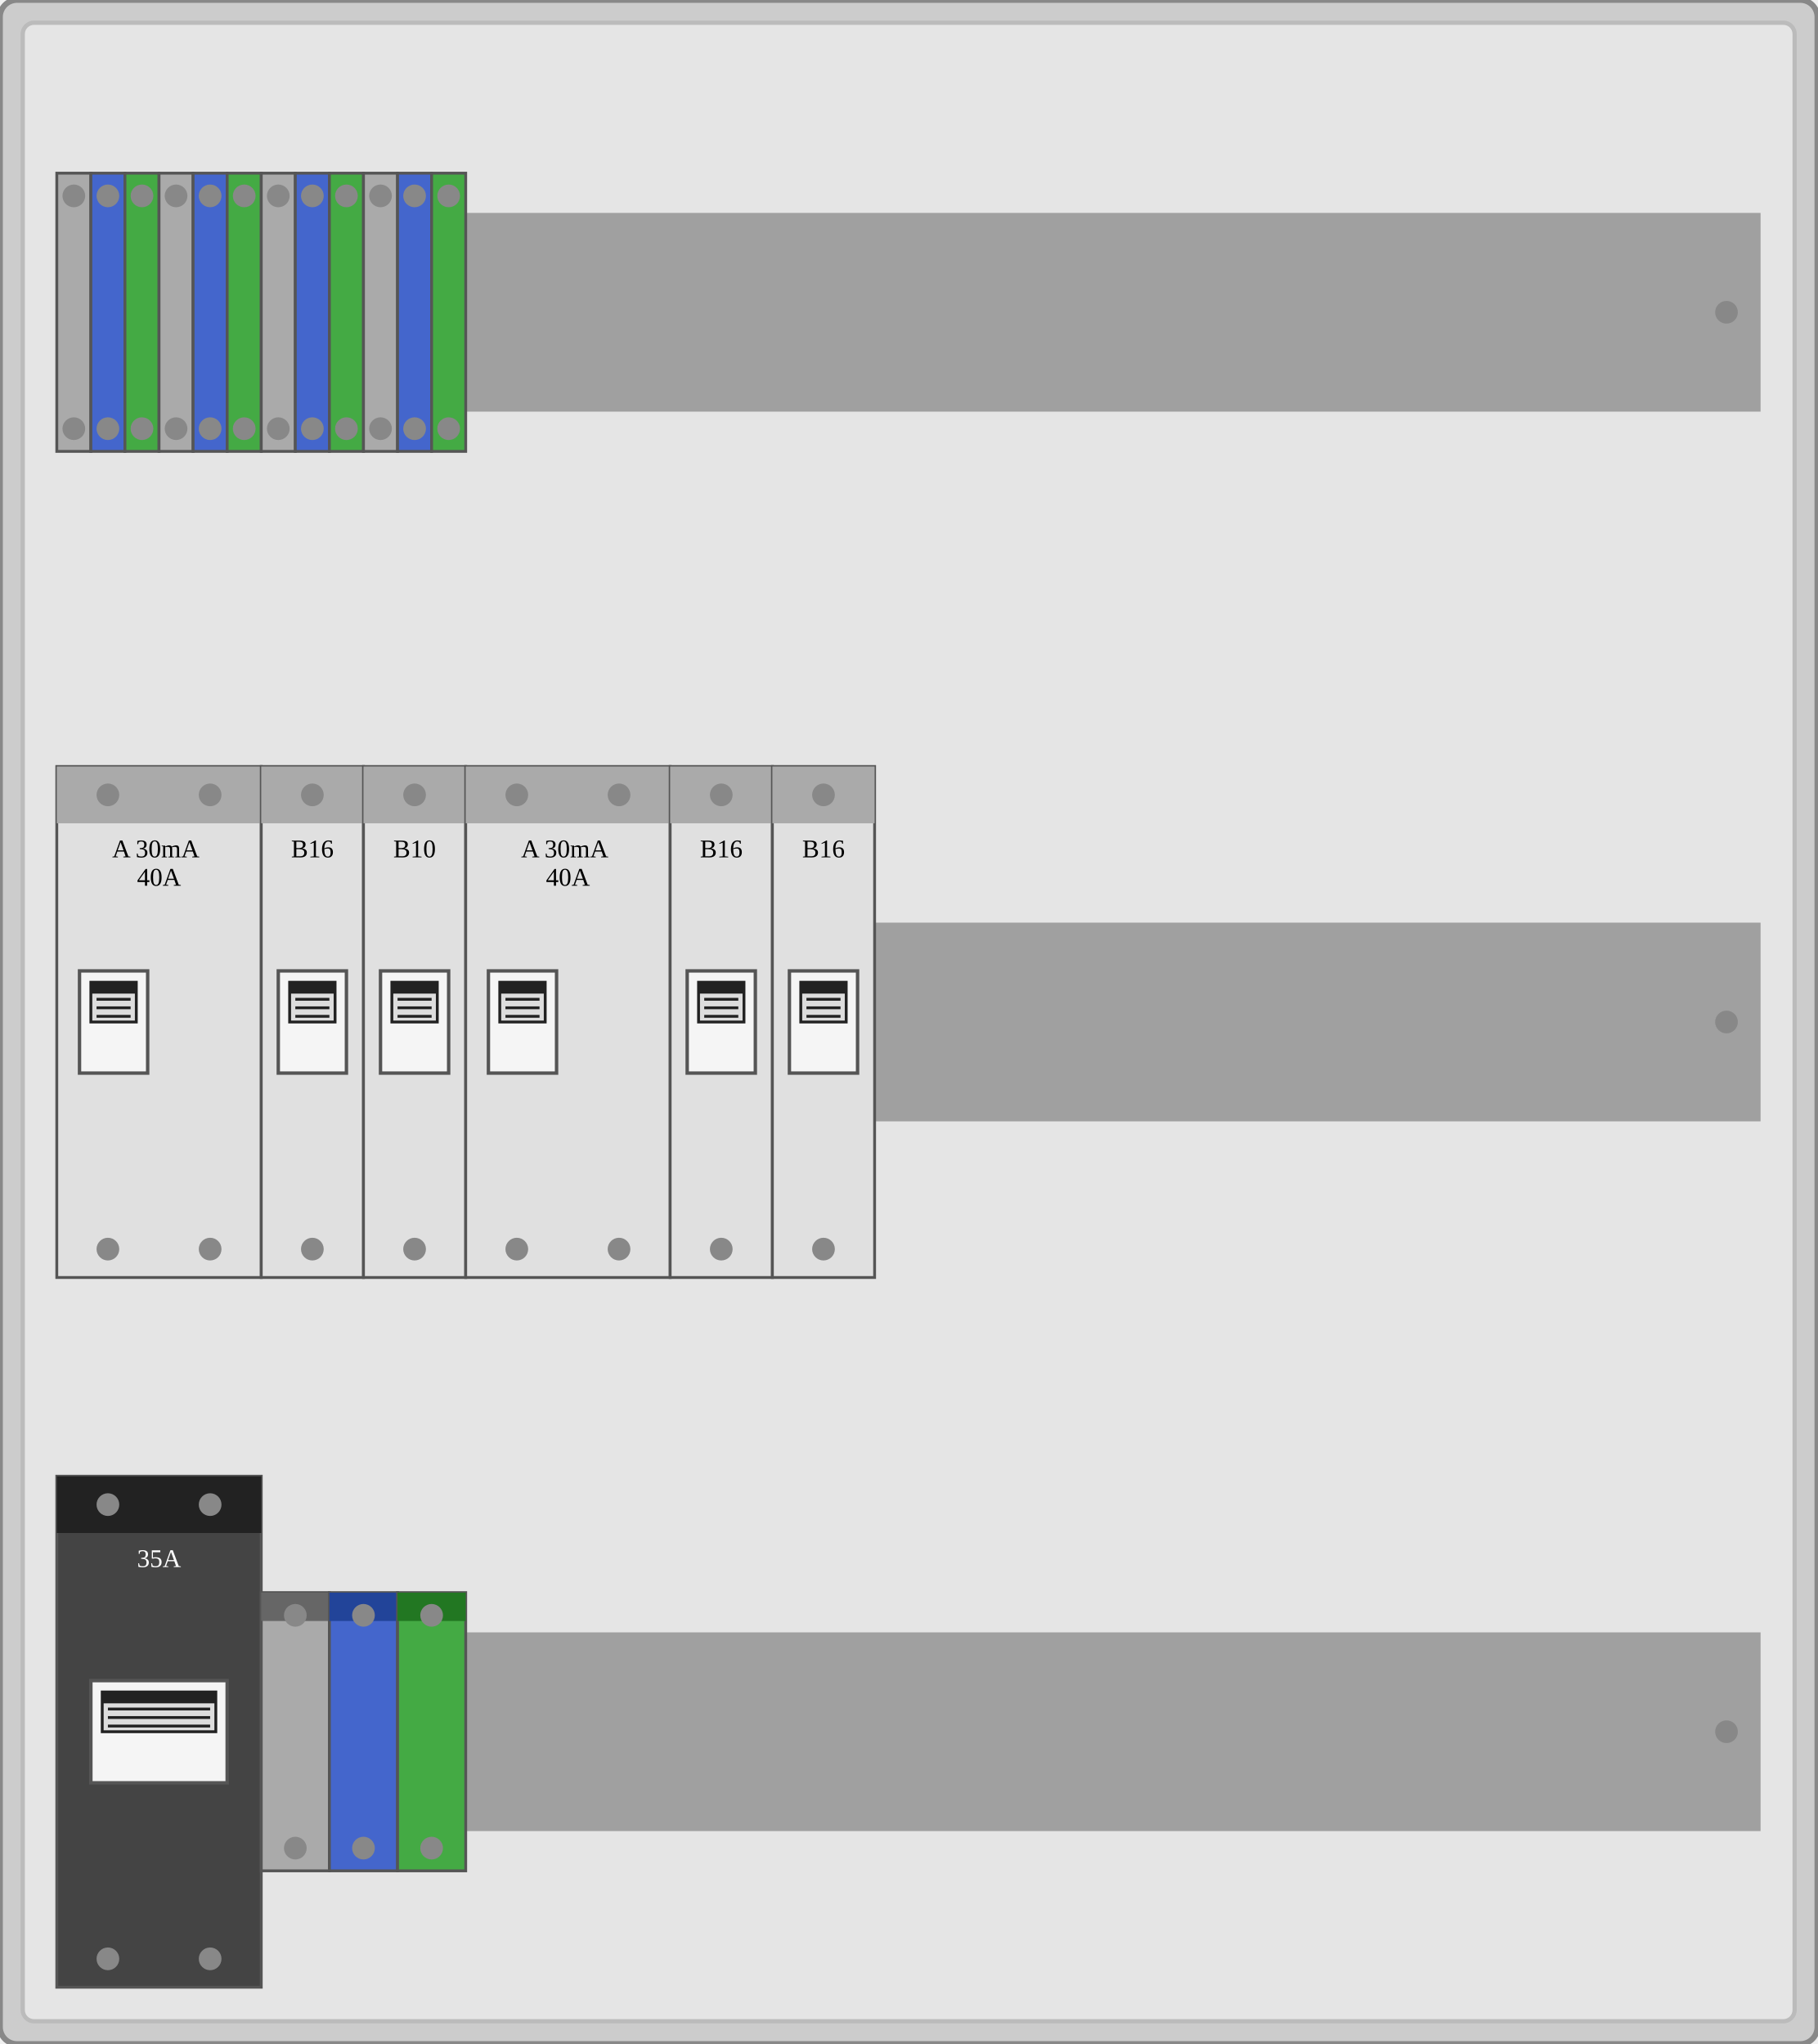
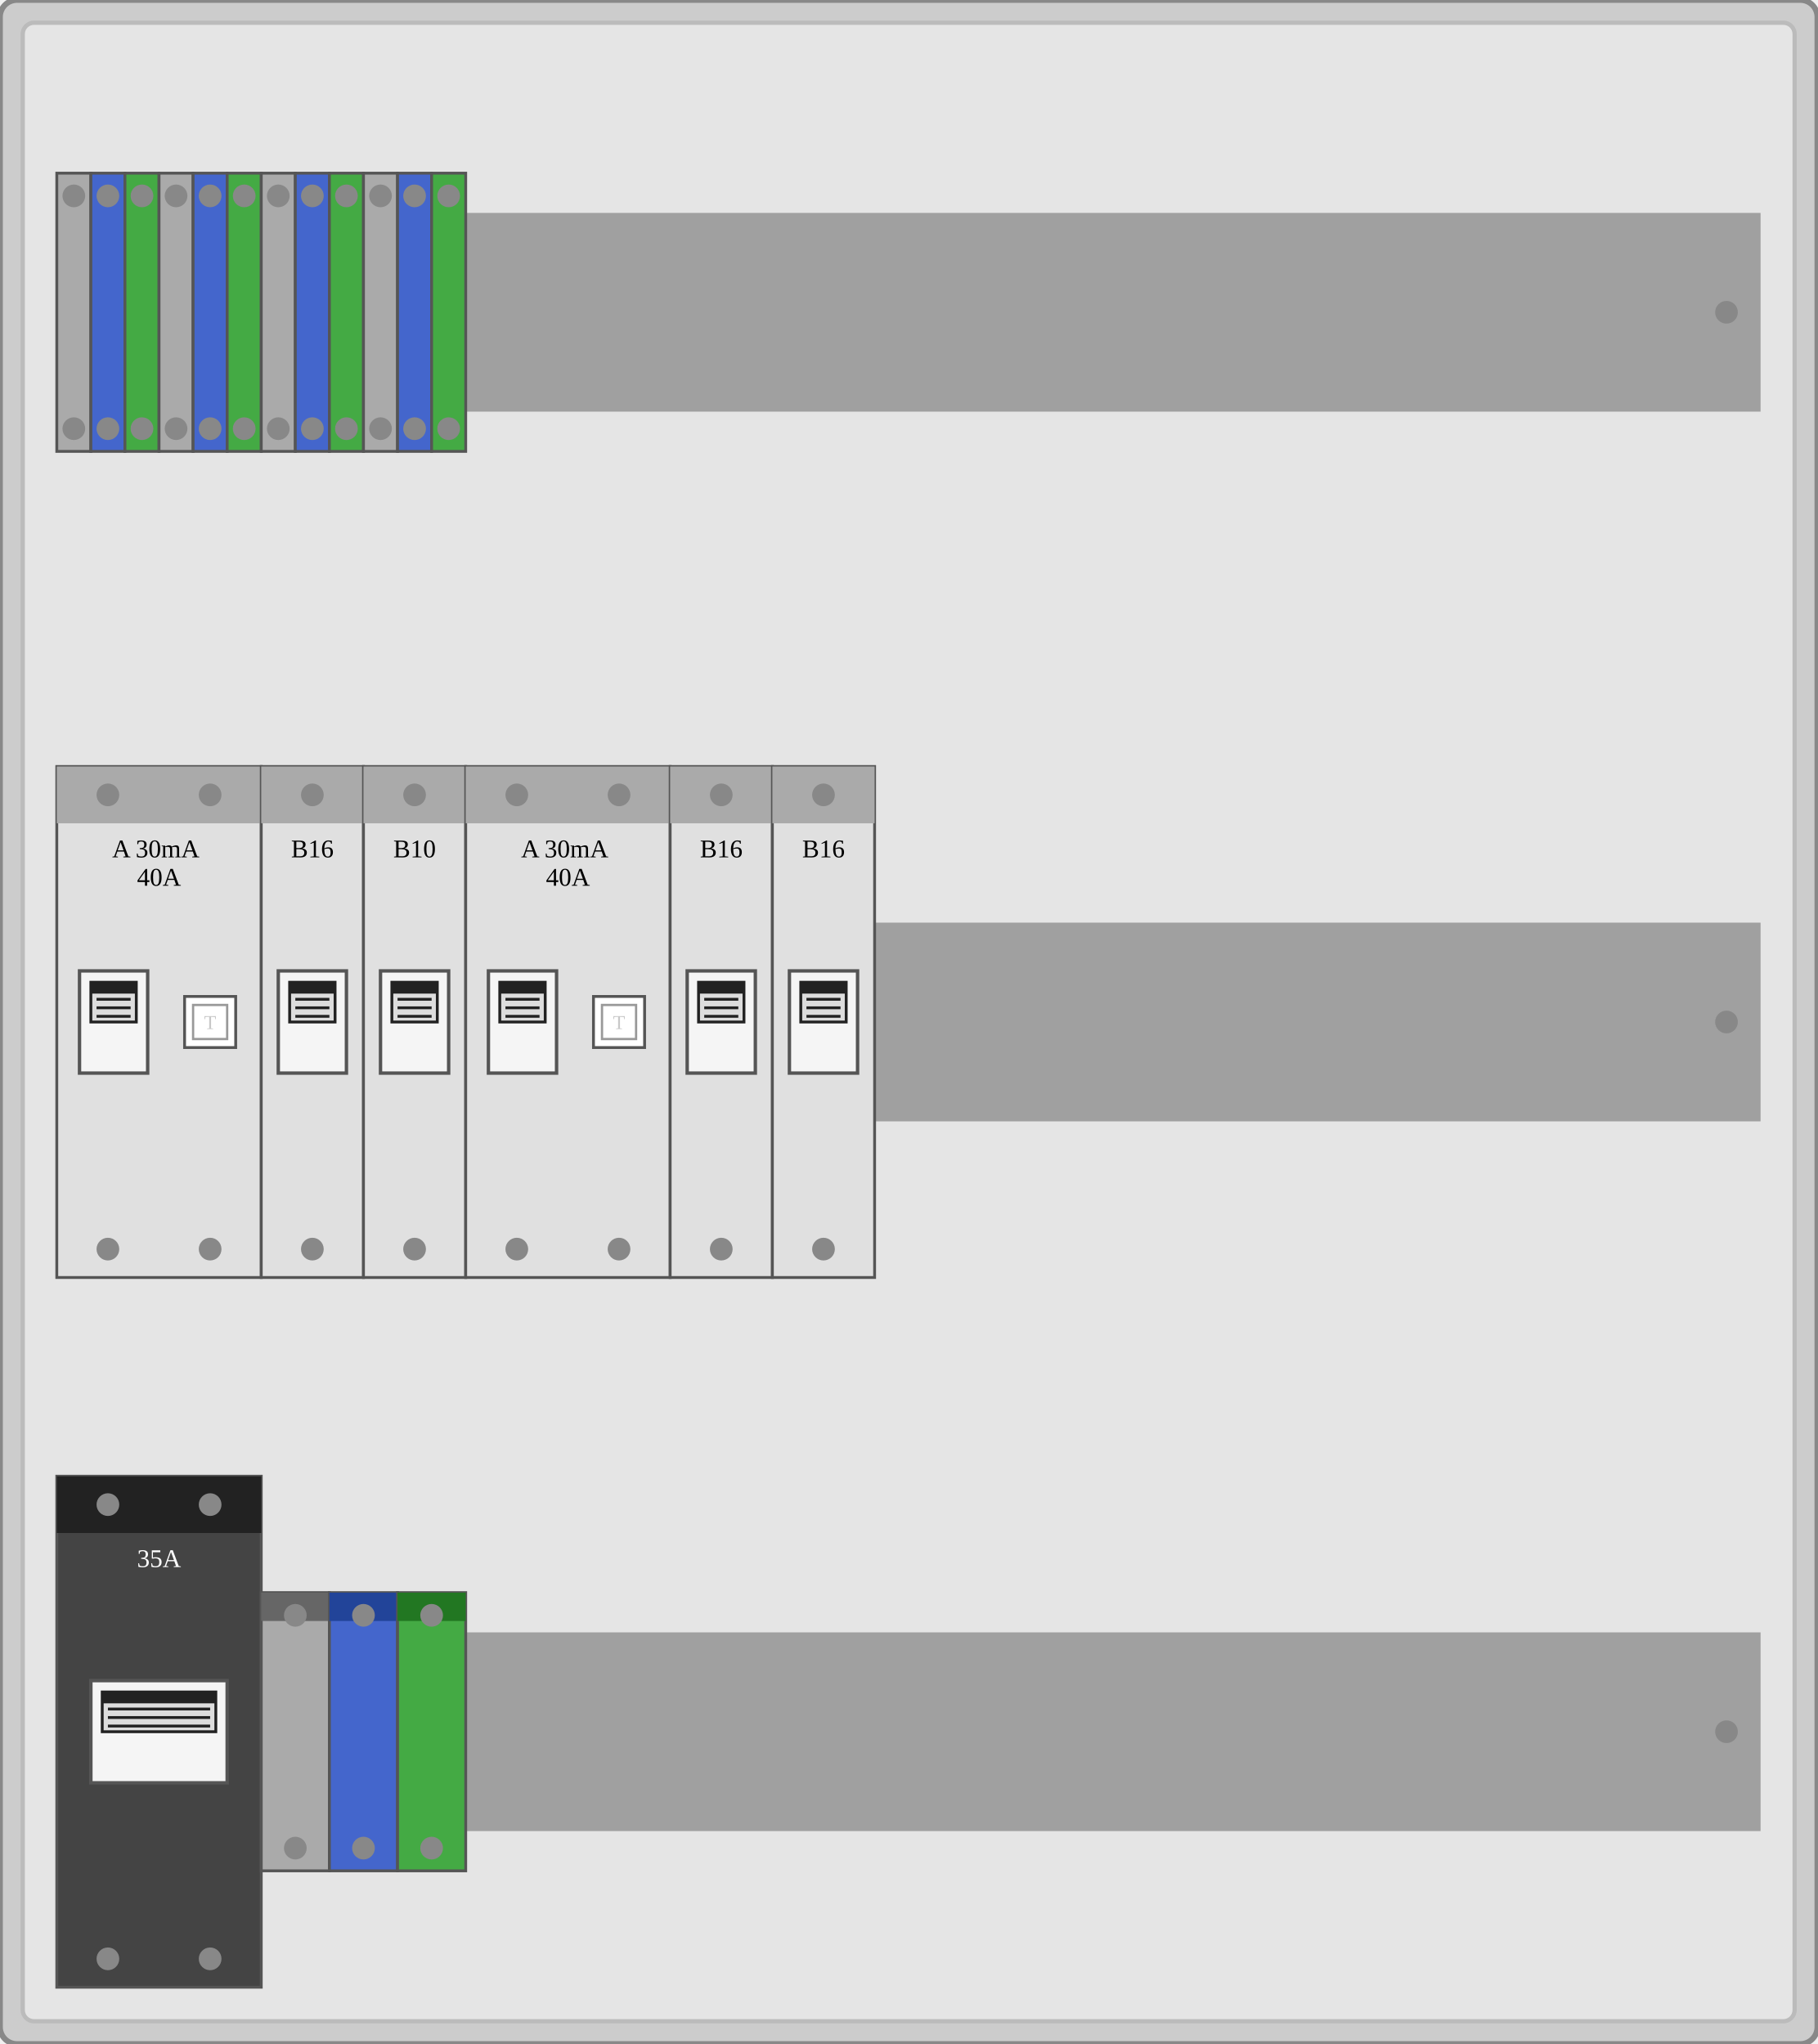
<svg xmlns="http://www.w3.org/2000/svg" width="640" height="720" viewBox="0 0 640 720">
  <rect x="0" y="0" width="640" height="720" rx="6" fill="#cccccc" stroke="#888888" stroke-width="2" />
  <rect x="8" y="8" width="624" height="704" rx="4" fill="#e5e5e5" stroke="#bbbbbb" stroke-width="1.5" />
  <g transform="translate(20, 20)">
    <rect x="0" y="55" width="600" height="70" fill="#a0a0a0" />
    <rect x="0" y="41" width="12" height="98" fill="#aaaaaa" stroke="#555555" stroke-width="1" />
    <circle cx="6" cy="49" r="4" fill="#888888" data-querschnitt="2.5" data-farbe="schwarz" data-netz="N14" data-bauteil="Reihenklemme_L_SK1" style="cursor: pointer;" />
    <circle cx="6" cy="131" r="4" fill="#888888" data-querschnitt="2.5" data-farbe="schwarz" data-netz="N18" data-bauteil="Reihenklemme_L_SK1" style="cursor: pointer;" />
    <rect x="12" y="41" width="12" height="98" fill="#4466cc" stroke="#555555" stroke-width="1" />
    <circle cx="18" cy="49" r="4" fill="#888888" data-querschnitt="2.5" data-farbe="blau" data-netz="N10" data-bauteil="Reihenklemme_N_SK1" style="cursor: pointer;" />
    <circle cx="18" cy="131" r="4" fill="#888888" data-querschnitt="2.5" data-farbe="blau" data-netz="N19" data-bauteil="Reihenklemme_N_SK1" style="cursor: pointer;" />
    <rect x="24" y="41" width="12" height="98" fill="#44aa44" stroke="#555555" stroke-width="1" />
    <circle cx="30" cy="49" r="4" fill="#888888" data-querschnitt="2.5" data-farbe="gn-ge" data-netz="N30" data-bauteil="Reihenklemme_PE_SK1" style="cursor: pointer;" />
    <circle cx="30" cy="131" r="4" fill="#888888" data-querschnitt="2.5" data-farbe="gn-ge" data-netz="N20" data-bauteil="Reihenklemme_PE_SK1" style="cursor: pointer;" />
    <rect x="36" y="41" width="12" height="98" fill="#aaaaaa" stroke="#555555" stroke-width="1" />
    <circle cx="42" cy="49" r="4" fill="#888888" data-querschnitt="1.5" data-farbe="schwarz" data-netz="N15" data-bauteil="Reihenklemme_L_SK2" style="cursor: pointer;" />
    <circle cx="42" cy="131" r="4" fill="#888888" data-querschnitt="1.5" data-farbe="schwarz" data-netz="N21" data-bauteil="Reihenklemme_L_SK2" style="cursor: pointer;" />
    <rect x="48" y="41" width="12" height="98" fill="#4466cc" stroke="#555555" stroke-width="1" />
    <circle cx="54" cy="49" r="4" fill="#888888" data-querschnitt="2.5" data-farbe="blau" data-netz="N10" data-bauteil="Reihenklemme_N_SK2" style="cursor: pointer;" />
    <circle cx="54" cy="131" r="4" fill="#888888" data-querschnitt="1.5" data-farbe="blau" data-netz="N22" data-bauteil="Reihenklemme_N_SK2" style="cursor: pointer;" />
    <rect x="60" y="41" width="12" height="98" fill="#44aa44" stroke="#555555" stroke-width="1" />
    <circle cx="66" cy="49" r="4" fill="#888888" data-querschnitt="1.5" data-farbe="gn-ge" data-netz="N23" data-bauteil="Reihenklemme_PE_SK2" style="cursor: pointer;" />
    <circle cx="66" cy="131" r="4" fill="#888888" data-querschnitt="1.5" data-farbe="gn-ge" data-netz="N23" data-bauteil="Reihenklemme_PE_SK2" style="cursor: pointer;" />
    <rect x="72" y="41" width="12" height="98" fill="#aaaaaa" stroke="#555555" stroke-width="1" />
    <circle cx="78" cy="49" r="4" fill="#888888" data-querschnitt="2.5" data-farbe="schwarz" data-netz="N16" data-bauteil="Reihenklemme_L_SK3" style="cursor: pointer;" />
    <circle cx="78" cy="131" r="4" fill="#888888" data-querschnitt="2.5" data-farbe="schwarz" data-netz="N24" data-bauteil="Reihenklemme_L_SK3" style="cursor: pointer;" />
    <rect x="84" y="41" width="12" height="98" fill="#4466cc" stroke="#555555" stroke-width="1" />
    <circle cx="90" cy="49" r="4" fill="#888888" data-querschnitt="2.5" data-farbe="blau" data-netz="N13" data-bauteil="Reihenklemme_N_SK3" style="cursor: pointer;" />
    <circle cx="90" cy="131" r="4" fill="#888888" data-querschnitt="2.5" data-farbe="blau" data-netz="N25" data-bauteil="Reihenklemme_N_SK3" style="cursor: pointer;" />
    <rect x="96" y="41" width="12" height="98" fill="#44aa44" stroke="#555555" stroke-width="1" />
    <circle cx="102" cy="49" r="4" fill="#888888" data-querschnitt="2.5" data-farbe="gn-ge" data-netz="N26" data-bauteil="Reihenklemme_PE_SK3" style="cursor: pointer;" />
    <circle cx="102" cy="131" r="4" fill="#888888" data-querschnitt="2.5" data-farbe="gn-ge" data-netz="N26" data-bauteil="Reihenklemme_PE_SK3" style="cursor: pointer;" />
    <rect x="108" y="41" width="12" height="98" fill="#aaaaaa" stroke="#555555" stroke-width="1" />
    <circle cx="114" cy="49" r="4" fill="#888888" data-querschnitt="2.5" data-farbe="schwarz" data-netz="N17" data-bauteil="Reihenklemme_L_SK4" style="cursor: pointer;" />
    <circle cx="114" cy="131" r="4" fill="#888888" data-querschnitt="2.5" data-farbe="schwarz" data-netz="N27" data-bauteil="Reihenklemme_L_SK4" style="cursor: pointer;" />
    <rect x="120" y="41" width="12" height="98" fill="#4466cc" stroke="#555555" stroke-width="1" />
    <circle cx="126" cy="49" r="4" fill="#888888" data-querschnitt="2.5" data-farbe="blau" data-netz="N13" data-bauteil="Reihenklemme_N_SK4" style="cursor: pointer;" />
    <circle cx="126" cy="131" r="4" fill="#888888" data-querschnitt="2.5" data-farbe="blau" data-netz="N28" data-bauteil="Reihenklemme_N_SK4" style="cursor: pointer;" />
    <rect x="132" y="41" width="12" height="98" fill="#44aa44" stroke="#555555" stroke-width="1" />
    <circle cx="138" cy="49" r="4" fill="#888888" data-querschnitt="2.5" data-farbe="gn-ge" data-netz="N29" data-bauteil="Reihenklemme_PE_SK4" style="cursor: pointer;" />
    <circle cx="138" cy="131" r="4" fill="#888888" data-querschnitt="2.5" data-farbe="gn-ge" data-netz="N29" data-bauteil="Reihenklemme_PE_SK4" style="cursor: pointer;" />
    <circle cx="588" cy="90" r="4" fill="#888888" data-querschnitt="null" data-farbe="blank" data-netz="N31" data-bauteil="H3" style="cursor: pointer;" />
    <rect x="0" y="305" width="600" height="70" fill="#a0a0a0" />
    <rect x="0" y="250" width="72" height="180" fill="#e0e0e0" stroke="#555555" stroke-width="1" />
    <rect x="0" y="250" width="72" height="20" fill="#aaaaaa" />
    <text x="36" y="282" text-anchor="middle" font-size="9" fill="#000000">
      <tspan x="36" dy="0">A 30mA</tspan>
      <tspan x="36" dy="10">40A</tspan>
    </text>
-     <g style="cursor: pointer;">
+     <g data-schalter="RCD1" style="cursor: pointer;">
      <rect x="8" y="322" width="24" height="36" fill="#f5f5f5" stroke="#555555" stroke-width="1.2" />
      <g>
        <rect x="12" y="326" width="16" height="14" fill="#dddddd" stroke="#222222" stroke-width="1" />
        <rect x="12" y="326" width="16" height="4" fill="#222222" />
        <line x1="14" x2="26" y1="332" y2="332" stroke="#222222" stroke-width="1" />
        <line x1="14" x2="26" y1="335" y2="335" stroke="#222222" stroke-width="1" />
        <line x1="14" x2="26" y1="338" y2="338" stroke="#222222" stroke-width="1" />
      </g>
+     </g>
+     <g data-prueftaste="RCD1">
+       <rect x="45" y="331" width="18" height="18" fill="#ffffff" stroke="#555555" stroke-width="1" style="cursor: pointer;" />
+       <rect x="48" y="334" width="12" height="12" fill="#ffffff" stroke="#999999" stroke-width="0.8" style="cursor: pointer;" />
+       <text x="54" y="342.5" text-anchor="middle" font-size="7" fill="#c8c8c8" pointer-events="none">T</text>
    </g>
    <circle cx="18" cy="260" r="4" fill="#888888" data-querschnitt="10" data-farbe="schwarz" data-netz="N6" data-bauteil="RCD1" style="cursor: pointer;" />
    <circle cx="18" cy="420" r="4" fill="#888888" data-querschnitt="2.5" data-farbe="schwarz" data-netz="N8" data-netz-weitere="N9" data-bauteil="RCD1" style="cursor: pointer;" />
    <circle cx="54" cy="260" r="4" fill="#888888" data-querschnitt="10" data-farbe="blau" data-netz="N7" data-bauteil="RCD1" style="cursor: pointer;" />
    <circle cx="54" cy="420" r="4" fill="#888888" data-querschnitt="2.5" data-farbe="blau" data-netz="N10" data-bauteil="RCD1" style="cursor: pointer;" />
    <rect x="72" y="250" width="36" height="180" fill="#e0e0e0" stroke="#555555" stroke-width="1" />
    <rect x="72" y="250" width="36" height="20" fill="#aaaaaa" />
    <text x="90" y="282" text-anchor="middle" font-size="9" fill="#000000">
      <tspan x="90" dy="0">B16</tspan>
    </text>
-     <g style="cursor: pointer;">
+     <g data-schalter="LS1" style="cursor: pointer;">
      <rect x="78" y="322" width="24" height="36" fill="#f5f5f5" stroke="#555555" stroke-width="1.2" />
      <g>
        <rect x="82" y="326" width="16" height="14" fill="#dddddd" stroke="#222222" stroke-width="1" />
        <rect x="82" y="326" width="16" height="4" fill="#222222" />
        <line x1="84" x2="96" y1="332" y2="332" stroke="#222222" stroke-width="1" />
        <line x1="84" x2="96" y1="335" y2="335" stroke="#222222" stroke-width="1" />
        <line x1="84" x2="96" y1="338" y2="338" stroke="#222222" stroke-width="1" />
      </g>
    </g>
    <circle cx="90" cy="260" r="4" fill="#888888" data-querschnitt="2.5" data-farbe="schwarz" data-netz="N8" data-bauteil="LS1" style="cursor: pointer;" />
    <circle cx="90" cy="420" r="4" fill="#888888" data-querschnitt="2.5" data-farbe="schwarz" data-netz="N14" data-bauteil="LS1" style="cursor: pointer;" />
    <rect x="108" y="250" width="36" height="180" fill="#e0e0e0" stroke="#555555" stroke-width="1" />
    <rect x="108" y="250" width="36" height="20" fill="#aaaaaa" />
    <text x="126" y="282" text-anchor="middle" font-size="9" fill="#000000">
      <tspan x="126" dy="0">B10</tspan>
    </text>
-     <g style="cursor: pointer;">
+     <g data-schalter="LS2" style="cursor: pointer;">
      <rect x="114" y="322" width="24" height="36" fill="#f5f5f5" stroke="#555555" stroke-width="1.2" />
      <g>
        <rect x="118" y="326" width="16" height="14" fill="#dddddd" stroke="#222222" stroke-width="1" />
        <rect x="118" y="326" width="16" height="4" fill="#222222" />
        <line x1="120" x2="132" y1="332" y2="332" stroke="#222222" stroke-width="1" />
        <line x1="120" x2="132" y1="335" y2="335" stroke="#222222" stroke-width="1" />
        <line x1="120" x2="132" y1="338" y2="338" stroke="#222222" stroke-width="1" />
      </g>
    </g>
    <circle cx="126" cy="260" r="4" fill="#888888" data-querschnitt="1.5" data-farbe="schwarz" data-netz="N9" data-bauteil="LS2" style="cursor: pointer;" />
    <circle cx="126" cy="420" r="4" fill="#888888" data-querschnitt="1.5" data-farbe="schwarz" data-netz="N15" data-bauteil="LS2" style="cursor: pointer;" />
    <rect x="144" y="250" width="72" height="180" fill="#e0e0e0" stroke="#555555" stroke-width="1" />
    <rect x="144" y="250" width="72" height="20" fill="#aaaaaa" />
    <text x="180" y="282" text-anchor="middle" font-size="9" fill="#000000">
      <tspan x="180" dy="0">A 30mA</tspan>
      <tspan x="180" dy="10">40A</tspan>
    </text>
-     <g style="cursor: pointer;">
+     <g data-schalter="RCD2" style="cursor: pointer;">
      <rect x="152" y="322" width="24" height="36" fill="#f5f5f5" stroke="#555555" stroke-width="1.2" />
      <g>
        <rect x="156" y="326" width="16" height="14" fill="#dddddd" stroke="#222222" stroke-width="1" />
        <rect x="156" y="326" width="16" height="4" fill="#222222" />
        <line x1="158" x2="170" y1="332" y2="332" stroke="#222222" stroke-width="1" />
        <line x1="158" x2="170" y1="335" y2="335" stroke="#222222" stroke-width="1" />
        <line x1="158" x2="170" y1="338" y2="338" stroke="#222222" stroke-width="1" />
      </g>
+     </g>
+     <g data-prueftaste="RCD2">
+       <rect x="189" y="331" width="18" height="18" fill="#ffffff" stroke="#555555" stroke-width="1" style="cursor: pointer;" />
+       <rect x="192" y="334" width="12" height="12" fill="#ffffff" stroke="#999999" stroke-width="0.8" style="cursor: pointer;" />
+       <text x="198" y="342.5" text-anchor="middle" font-size="7" fill="#c8c8c8" pointer-events="none">T</text>
    </g>
    <circle cx="162" cy="260" r="4" fill="#888888" data-querschnitt="10" data-farbe="schwarz" data-netz="N6" data-bauteil="RCD2" style="cursor: pointer;" />
    <circle cx="162" cy="420" r="4" fill="#888888" data-querschnitt="2.5" data-farbe="schwarz" data-netz="N11" data-netz-weitere="N12" data-bauteil="RCD2" style="cursor: pointer;" />
    <circle cx="198" cy="260" r="4" fill="#888888" data-querschnitt="10" data-farbe="blau" data-netz="N7" data-bauteil="RCD2" style="cursor: pointer;" />
    <circle cx="198" cy="420" r="4" fill="#888888" data-querschnitt="2.5" data-farbe="blau" data-netz="N13" data-bauteil="RCD2" style="cursor: pointer;" />
    <rect x="216" y="250" width="36" height="180" fill="#e0e0e0" stroke="#555555" stroke-width="1" />
    <rect x="216" y="250" width="36" height="20" fill="#aaaaaa" />
    <text x="234" y="282" text-anchor="middle" font-size="9" fill="#000000">
      <tspan x="234" dy="0">B16</tspan>
    </text>
-     <g style="cursor: pointer;">
+     <g data-schalter="LS3" style="cursor: pointer;">
      <rect x="222" y="322" width="24" height="36" fill="#f5f5f5" stroke="#555555" stroke-width="1.2" />
      <g>
        <rect x="226" y="326" width="16" height="14" fill="#dddddd" stroke="#222222" stroke-width="1" />
        <rect x="226" y="326" width="16" height="4" fill="#222222" />
        <line x1="228" x2="240" y1="332" y2="332" stroke="#222222" stroke-width="1" />
        <line x1="228" x2="240" y1="335" y2="335" stroke="#222222" stroke-width="1" />
        <line x1="228" x2="240" y1="338" y2="338" stroke="#222222" stroke-width="1" />
      </g>
    </g>
    <circle cx="234" cy="260" r="4" fill="#888888" data-querschnitt="2.5" data-farbe="schwarz" data-netz="N11" data-bauteil="LS3" style="cursor: pointer;" />
    <circle cx="234" cy="420" r="4" fill="#888888" data-querschnitt="2.5" data-farbe="schwarz" data-netz="N16" data-bauteil="LS3" style="cursor: pointer;" />
    <rect x="252" y="250" width="36" height="180" fill="#e0e0e0" stroke="#555555" stroke-width="1" />
    <rect x="252" y="250" width="36" height="20" fill="#aaaaaa" />
    <text x="270" y="282" text-anchor="middle" font-size="9" fill="#000000">
      <tspan x="270" dy="0">B16</tspan>
    </text>
-     <g style="cursor: pointer;">
+     <g data-schalter="LS4" style="cursor: pointer;">
      <rect x="258" y="322" width="24" height="36" fill="#f5f5f5" stroke="#555555" stroke-width="1.2" />
      <g>
        <rect x="262" y="326" width="16" height="14" fill="#dddddd" stroke="#222222" stroke-width="1" />
        <rect x="262" y="326" width="16" height="4" fill="#222222" />
        <line x1="264" x2="276" y1="332" y2="332" stroke="#222222" stroke-width="1" />
        <line x1="264" x2="276" y1="335" y2="335" stroke="#222222" stroke-width="1" />
        <line x1="264" x2="276" y1="338" y2="338" stroke="#222222" stroke-width="1" />
      </g>
    </g>
    <circle cx="270" cy="260" r="4" fill="#888888" data-querschnitt="2.5" data-farbe="schwarz" data-netz="N12" data-bauteil="LS4" style="cursor: pointer;" />
    <circle cx="270" cy="420" r="4" fill="#888888" data-querschnitt="2.5" data-farbe="schwarz" data-netz="N17" data-bauteil="LS4" style="cursor: pointer;" />
    <circle cx="588" cy="340" r="4" fill="#888888" data-querschnitt="null" data-farbe="blank" data-bauteil="H2" style="cursor: pointer;" />
    <rect x="0" y="555" width="600" height="70" fill="#a0a0a0" />
    <rect x="0" y="500" width="72" height="180" fill="#444444" stroke="#555555" stroke-width="1" />
    <rect x="0" y="500" width="72" height="20" fill="#222222" />
    <text x="36" y="532" text-anchor="middle" font-size="9" fill="#ffffff">
      <tspan x="36" dy="0">35A</tspan>
    </text>
-     <g style="cursor: pointer;">
+     <g data-schalter="Hauptschalter" style="cursor: pointer;">
      <rect x="12" y="572" width="48" height="36" fill="#f5f5f5" stroke="#555555" stroke-width="1.2" />
      <g>
        <rect x="16" y="576" width="40" height="14" fill="#dddddd" stroke="#222222" stroke-width="1" />
        <rect x="16" y="576" width="40" height="4" fill="#222222" />
        <line x1="18" x2="54" y1="582" y2="582" stroke="#222222" stroke-width="1" />
        <line x1="18" x2="54" y1="585" y2="585" stroke="#222222" stroke-width="1" />
        <line x1="18" x2="54" y1="588" y2="588" stroke="#222222" stroke-width="1" />
      </g>
    </g>
    <circle cx="18" cy="510" r="4" fill="#888888" data-querschnitt="10" data-farbe="schwarz" data-netz="N4" data-bauteil="Hauptschalter" style="cursor: pointer;" />
    <circle cx="18" cy="670" r="4" fill="#888888" data-querschnitt="10" data-farbe="schwarz" data-netz="N6" data-bauteil="Hauptschalter" style="cursor: pointer;" />
    <circle cx="54" cy="510" r="4" fill="#888888" data-querschnitt="10" data-farbe="blau" data-netz="N5" data-bauteil="Hauptschalter" style="cursor: pointer;" />
    <circle cx="54" cy="670" r="4" fill="#888888" data-querschnitt="10" data-farbe="blau" data-netz="N7" data-bauteil="Hauptschalter" style="cursor: pointer;" />
    <rect x="72" y="541" width="24" height="98" fill="#aaaaaa" stroke="#555555" stroke-width="1" />
    <rect x="72" y="541" width="24" height="10" fill="#666666" />
    <circle cx="84" cy="549" r="4" fill="#888888" data-querschnitt="16" data-farbe="schwarz" data-netz="N1" data-bauteil="L-Klemme" style="cursor: pointer;" />
    <circle cx="84" cy="631" r="4" fill="#888888" data-querschnitt="10" data-farbe="schwarz" data-netz="N4" data-bauteil="L-Klemme" style="cursor: pointer;" />
    <rect x="96" y="541" width="24" height="98" fill="#4466cc" stroke="#555555" stroke-width="1" />
    <rect x="96" y="541" width="24" height="10" fill="#224499" />
    <circle cx="108" cy="549" r="4" fill="#888888" data-querschnitt="16" data-farbe="blau" data-netz="N2" data-bauteil="N-Klemme" style="cursor: pointer;" />
    <circle cx="108" cy="631" r="4" fill="#888888" data-querschnitt="10" data-farbe="blau" data-netz="N5" data-bauteil="N-Klemme" style="cursor: pointer;" />
    <rect x="120" y="541" width="24" height="98" fill="#44aa44" stroke="#555555" stroke-width="1" />
    <rect x="120" y="541" width="24" height="10" fill="#227722" />
    <circle cx="132" cy="549" r="4" fill="#888888" data-querschnitt="16" data-farbe="gn-ge" data-netz="N3" data-bauteil="PE-Klemme" style="cursor: pointer;" />
    <circle cx="132" cy="631" r="4" fill="#888888" data-querschnitt="2.5" data-farbe="gn-ge" data-netz="N30" data-bauteil="PE-Klemme" style="cursor: pointer;" />
    <circle cx="588" cy="590" r="4" fill="#888888" data-querschnitt="null" data-farbe="blank" data-netz="N34" data-bauteil="H1" style="cursor: pointer;" />
  </g>
</svg>
